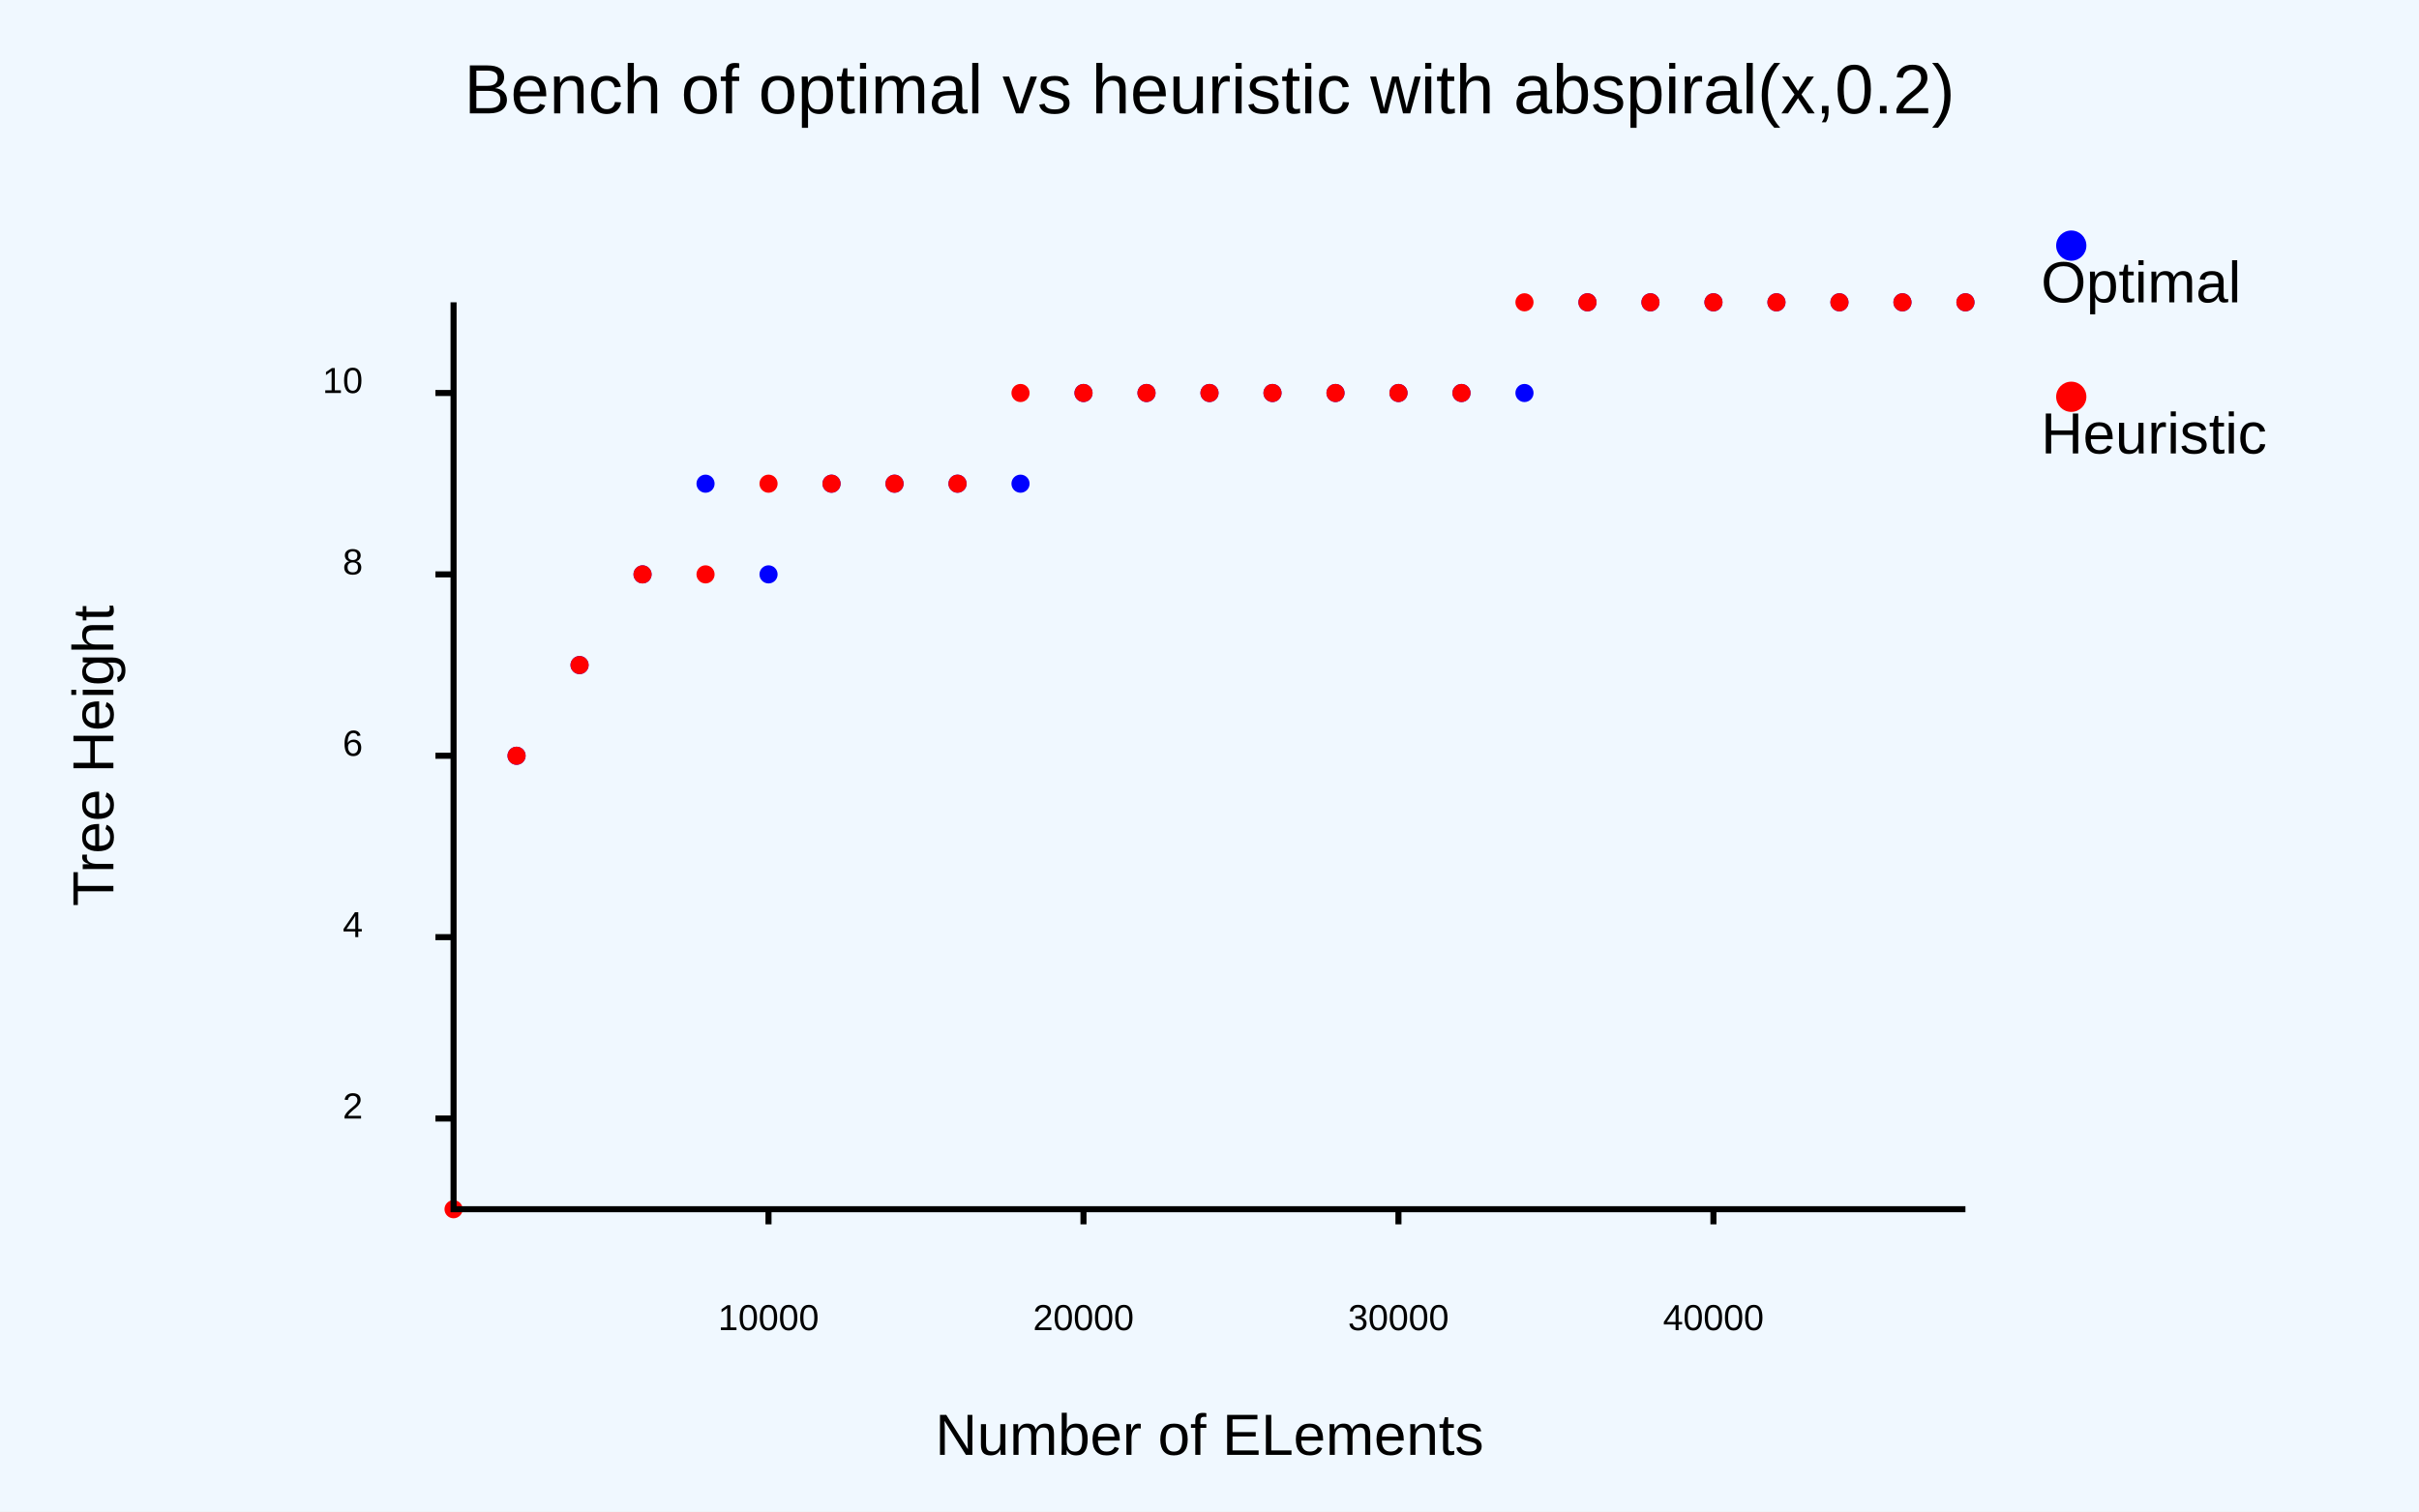
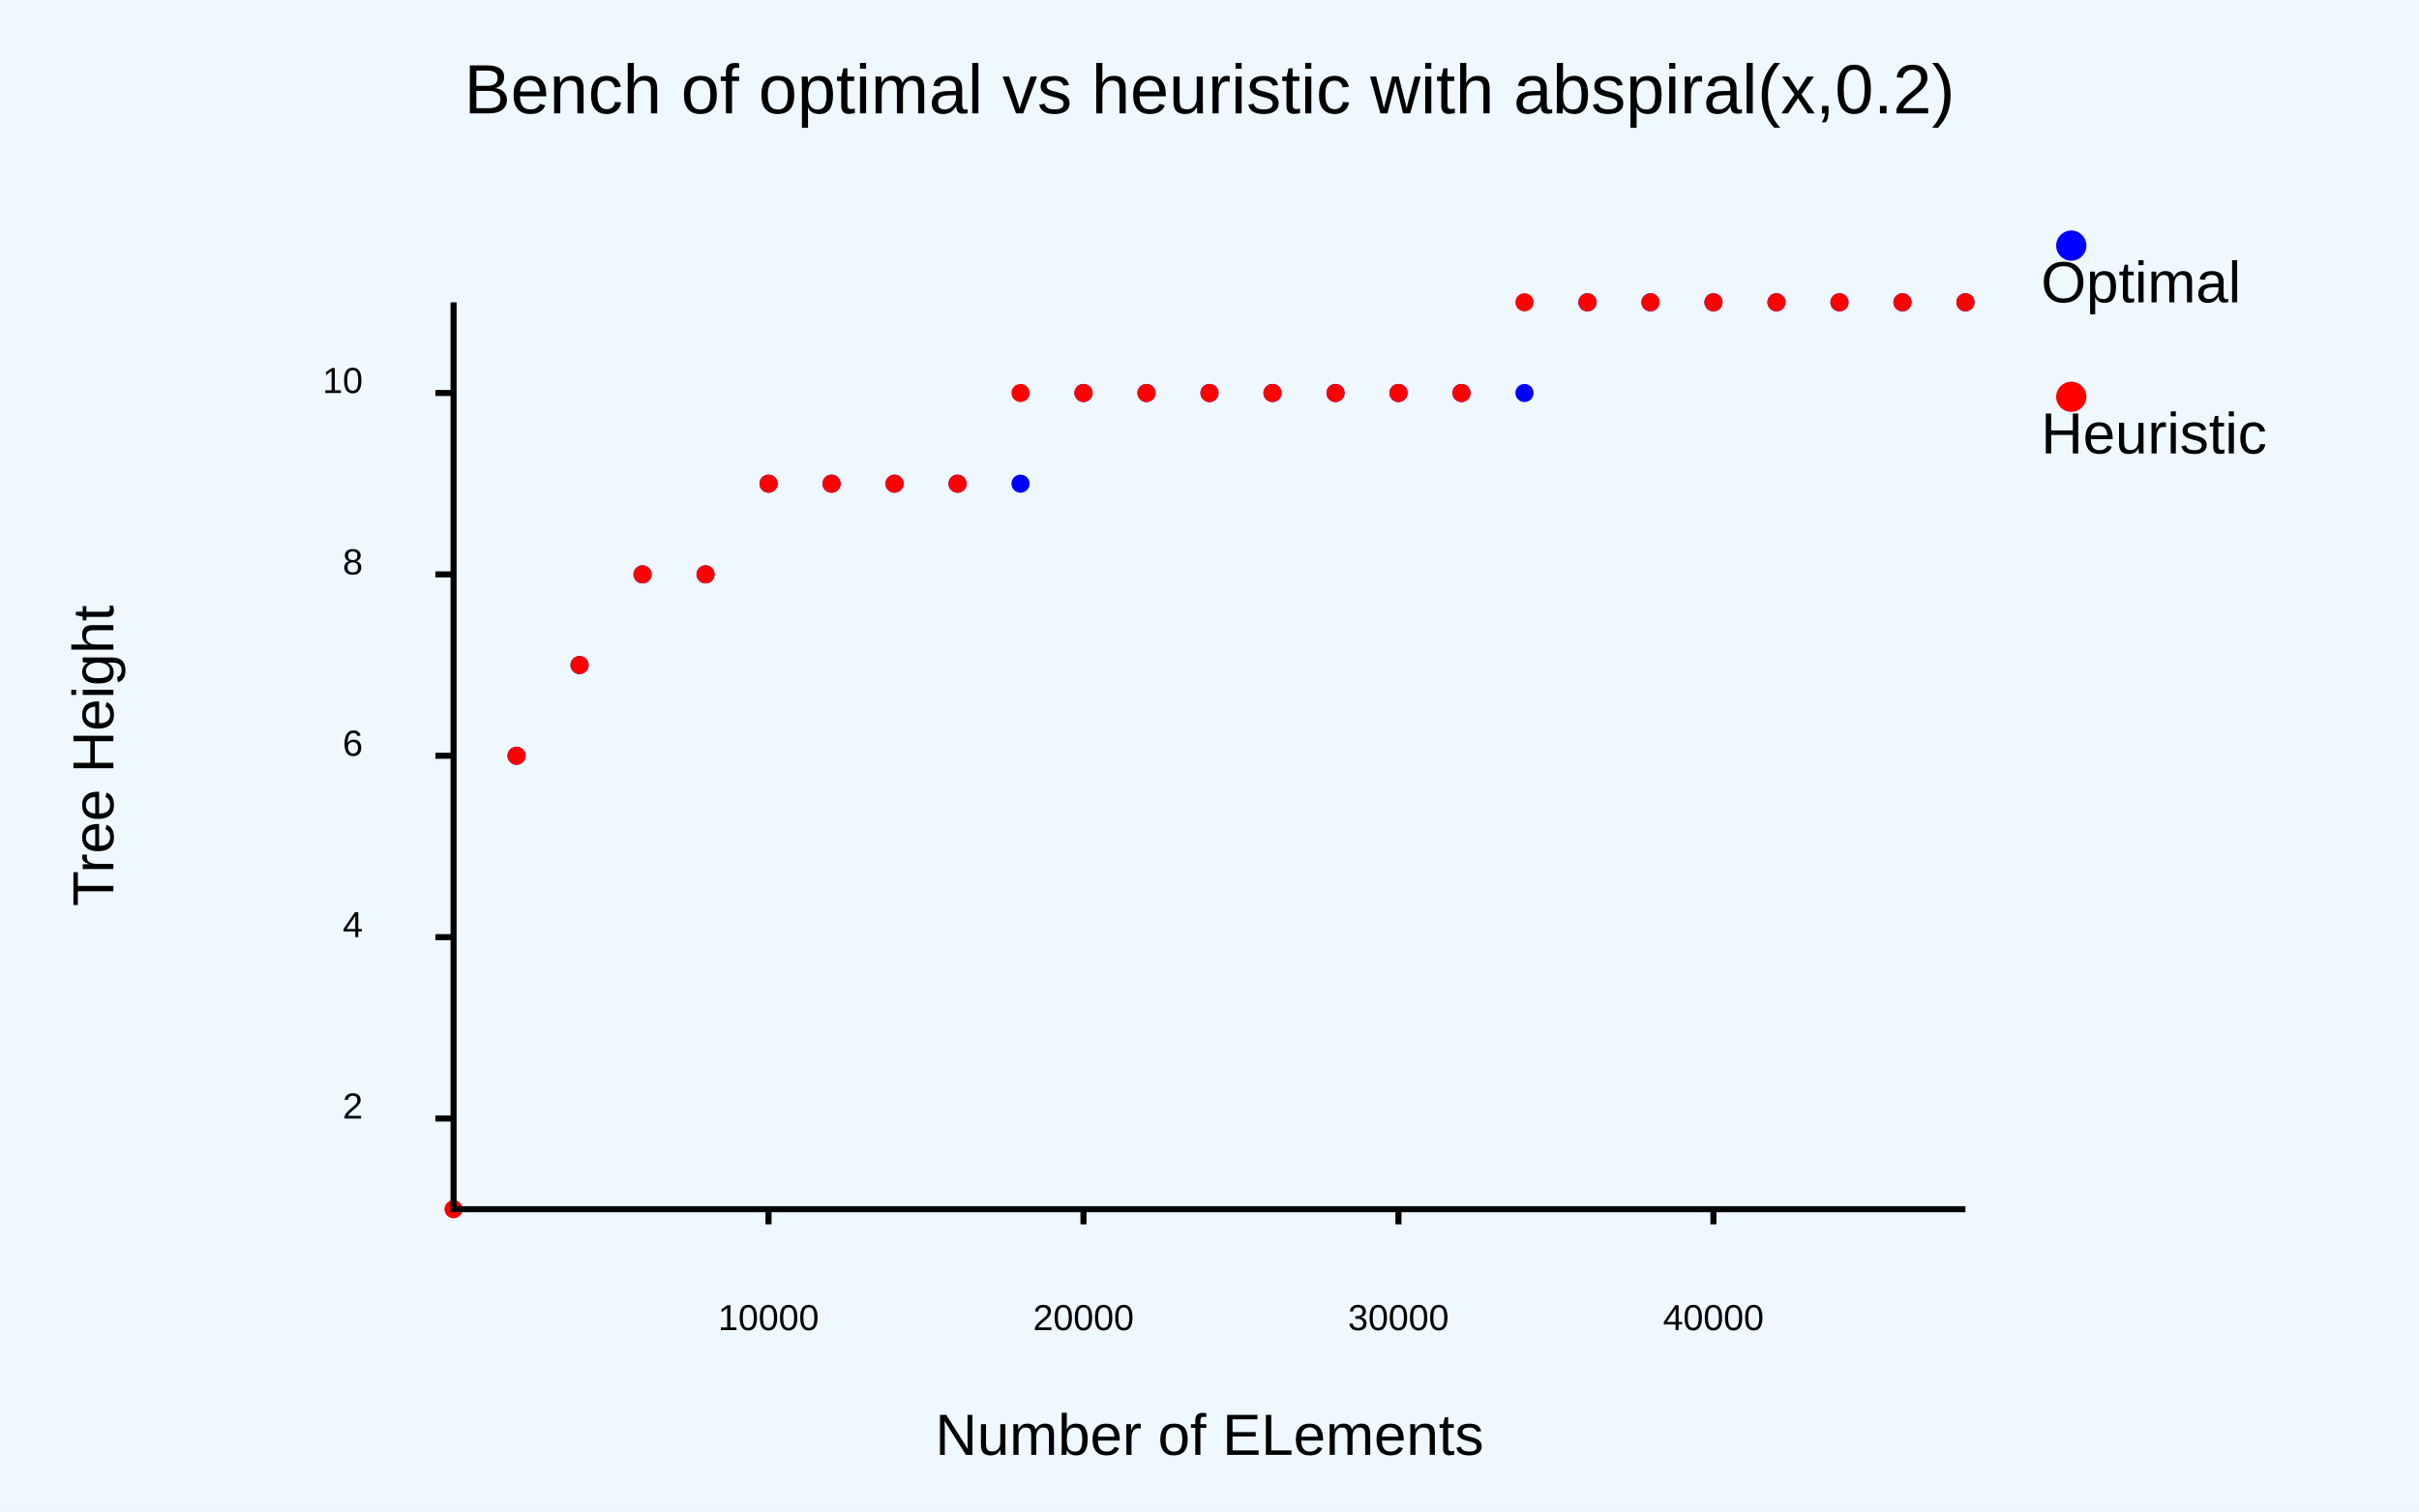
<svg xmlns="http://www.w3.org/2000/svg" class="poloto" height="500" viewBox="0 0 800 500" width="800">
  <rect class="poloto_background" fill="white" height="500" width="800" x="0" y="0" />
  <style>
.poloto {
font-family: "Arial";
stroke-width:2;
}
.poloto_text{fill: var(--poloto_fg_color,black);  }
.poloto_axis_lines{stroke: var(--poloto_fg_color,black);stoke-width:3;fill:none}
.poloto_background{fill: var(--poloto_bg_color,aliceblue); }
.poloto0stroke{stroke:  var(--poloto_color0,blue); }
.poloto1stroke{stroke:  var(--poloto_color1,red); }
.poloto2stroke{stroke:  var(--poloto_color2,green); }
.poloto3stroke{stroke:  var(--poloto_color3,gold); }
.poloto4stroke{stroke:  var(--poloto_color4,aqua); }
.poloto5stroke{stroke:  var(--poloto_color5,brown); }
.poloto6stroke{stroke:  var(--poloto_color6,lime); }
.poloto7stroke{stroke:  var(--poloto_color7,chocolate); }
.poloto0fill{fill:var(--poloto_color0,blue);}
.poloto1fill{fill:var(--poloto_color1,red);}
.poloto2fill{fill:var(--poloto_color2,green);}
.poloto3fill{fill:var(--poloto_color3,gold);}
.poloto4fill{fill:var(--poloto_color4,aqua);}
.poloto5fill{fill:var(--poloto_color5,brown);}
.poloto6fill{fill:var(--poloto_color6,lime);}
.poloto7fill{fill:var(--poloto_color7,chocolate);}
</style>
  <line class="poloto_axis_lines" stroke="black" x1="254.156" x2="254.156" y1="400" y2="405" />
  <text alignment-baseline="start" class="poloto_text" text-anchor="middle" x="254.156" y="440">
10000
</text>
  <line class="poloto_axis_lines" stroke="black" x1="358.323" x2="358.323" y1="400" y2="405" />
  <text alignment-baseline="start" class="poloto_text" text-anchor="middle" x="358.323" y="440">
20000
</text>
  <line class="poloto_axis_lines" stroke="black" x1="462.49" x2="462.49" y1="400" y2="405" />
  <text alignment-baseline="start" class="poloto_text" text-anchor="middle" x="462.49" y="440">
30000
</text>
  <line class="poloto_axis_lines" stroke="black" x1="566.656" x2="566.656" y1="400" y2="405" />
  <text alignment-baseline="start" class="poloto_text" text-anchor="middle" x="566.656" y="440">
40000
</text>
  <line class="poloto_axis_lines" stroke="black" x1="150" x2="144" y1="370" y2="370" />
  <text alignment-baseline="middle" class="poloto_text" text-anchor="end" x="120" y="370">
2
</text>
  <line class="poloto_axis_lines" stroke="black" x1="150" x2="144" y1="310" y2="310" />
  <text alignment-baseline="middle" class="poloto_text" text-anchor="end" x="120" y="310">
4
</text>
  <line class="poloto_axis_lines" stroke="black" x1="150" x2="144" y1="250" y2="250" />
  <text alignment-baseline="middle" class="poloto_text" text-anchor="end" x="120" y="250">
6
</text>
  <line class="poloto_axis_lines" stroke="black" x1="150" x2="144" y1="190" y2="190" />
  <text alignment-baseline="middle" class="poloto_text" text-anchor="end" x="120" y="190">
8
</text>
  <line class="poloto_axis_lines" stroke="black" x1="150" x2="144" y1="130" y2="130" />
  <text alignment-baseline="middle" class="poloto_text" text-anchor="end" x="120" y="130">
10
</text>
  <text alignment-baseline="middle" class="poloto_text" font-size="large" text-anchor="start" x="675" y="100">
Optimal
</text>
  <circle class="poloto0fill" cx="685" cy="81.25" r="5" />
  <circle class="poloto0fill" cx="170.833" cy="250" r="3" />
  <circle class="poloto0fill" cx="191.667" cy="220" r="3" />
  <circle class="poloto0fill" cx="212.5" cy="190" r="3" />
-   <circle class="poloto0fill" cx="233.333" cy="160" r="3" />
-   <circle class="poloto0fill" cx="254.167" cy="190" r="3" />
+   <circle class="poloto0fill" cx="233.333" cy="190" r="3" />
+   <circle class="poloto0fill" cx="254.167" cy="160" r="3" />
  <circle class="poloto0fill" cx="275" cy="160" r="3" />
  <circle class="poloto0fill" cx="295.833" cy="160" r="3" />
  <circle class="poloto0fill" cx="316.667" cy="160" r="3" />
  <circle class="poloto0fill" cx="337.5" cy="160" r="3" />
  <circle class="poloto0fill" cx="358.333" cy="130" r="3" />
  <circle class="poloto0fill" cx="379.167" cy="130" r="3" />
  <circle class="poloto0fill" cx="400" cy="130" r="3" />
  <circle class="poloto0fill" cx="420.833" cy="130" r="3" />
  <circle class="poloto0fill" cx="441.667" cy="130" r="3" />
  <circle class="poloto0fill" cx="462.5" cy="130" r="3" />
  <circle class="poloto0fill" cx="483.333" cy="130" r="3" />
  <circle class="poloto0fill" cx="504.167" cy="130" r="3" />
  <circle class="poloto0fill" cx="525" cy="100" r="3" />
  <circle class="poloto0fill" cx="545.833" cy="100" r="3" />
  <circle class="poloto0fill" cx="566.667" cy="100" r="3" />
  <circle class="poloto0fill" cx="587.5" cy="100" r="3" />
  <circle class="poloto0fill" cx="608.333" cy="100" r="3" />
  <circle class="poloto0fill" cx="629.167" cy="100" r="3" />
  <circle class="poloto0fill" cx="650" cy="100" r="3" />
  <text alignment-baseline="middle" class="poloto_text" font-size="large" text-anchor="start" x="675" y="150">
Heuristic
</text>
  <circle class="poloto1fill" cx="685" cy="131.25" r="5" />
  <circle class="poloto1fill" cx="150" cy="400" r="3" />
  <circle class="poloto1fill" cx="170.833" cy="250" r="3" />
  <circle class="poloto1fill" cx="191.667" cy="220" r="3" />
  <circle class="poloto1fill" cx="212.5" cy="190" r="3" />
  <circle class="poloto1fill" cx="233.333" cy="190" r="3" />
  <circle class="poloto1fill" cx="254.167" cy="160" r="3" />
  <circle class="poloto1fill" cx="275" cy="160" r="3" />
  <circle class="poloto1fill" cx="295.833" cy="160" r="3" />
  <circle class="poloto1fill" cx="316.667" cy="160" r="3" />
  <circle class="poloto1fill" cx="337.5" cy="130" r="3" />
  <circle class="poloto1fill" cx="358.333" cy="130" r="3" />
  <circle class="poloto1fill" cx="379.167" cy="130" r="3" />
  <circle class="poloto1fill" cx="400" cy="130" r="3" />
  <circle class="poloto1fill" cx="420.833" cy="130" r="3" />
  <circle class="poloto1fill" cx="441.667" cy="130" r="3" />
  <circle class="poloto1fill" cx="462.5" cy="130" r="3" />
  <circle class="poloto1fill" cx="483.333" cy="130" r="3" />
  <circle class="poloto1fill" cx="504.167" cy="100" r="3" />
  <circle class="poloto1fill" cx="525" cy="100" r="3" />
  <circle class="poloto1fill" cx="545.833" cy="100" r="3" />
  <circle class="poloto1fill" cx="566.667" cy="100" r="3" />
  <circle class="poloto1fill" cx="587.5" cy="100" r="3" />
  <circle class="poloto1fill" cx="608.333" cy="100" r="3" />
  <circle class="poloto1fill" cx="629.167" cy="100" r="3" />
  <circle class="poloto1fill" cx="650" cy="100" r="3" />
  <text alignment-baseline="start" class="poloto_text" font-size="x-large" text-anchor="middle" x="400" y="37.5">
Bench of optimal vs heuristic with abspiral(x,0.2)
</text>
  <text alignment-baseline="start" class="poloto_text" font-size="large" text-anchor="middle" x="400" y="481.25">
Number of ELements
</text>
  <text alignment-baseline="start" class="poloto_text" font-size="large" text-anchor="middle" transform="rotate(-90,37.5,250)" x="37.5" y="250">
Tree Height
</text>
  <path class="poloto_axis_lines" d="M150,100 L150,400 L650,400" stroke="black" />
</svg>
